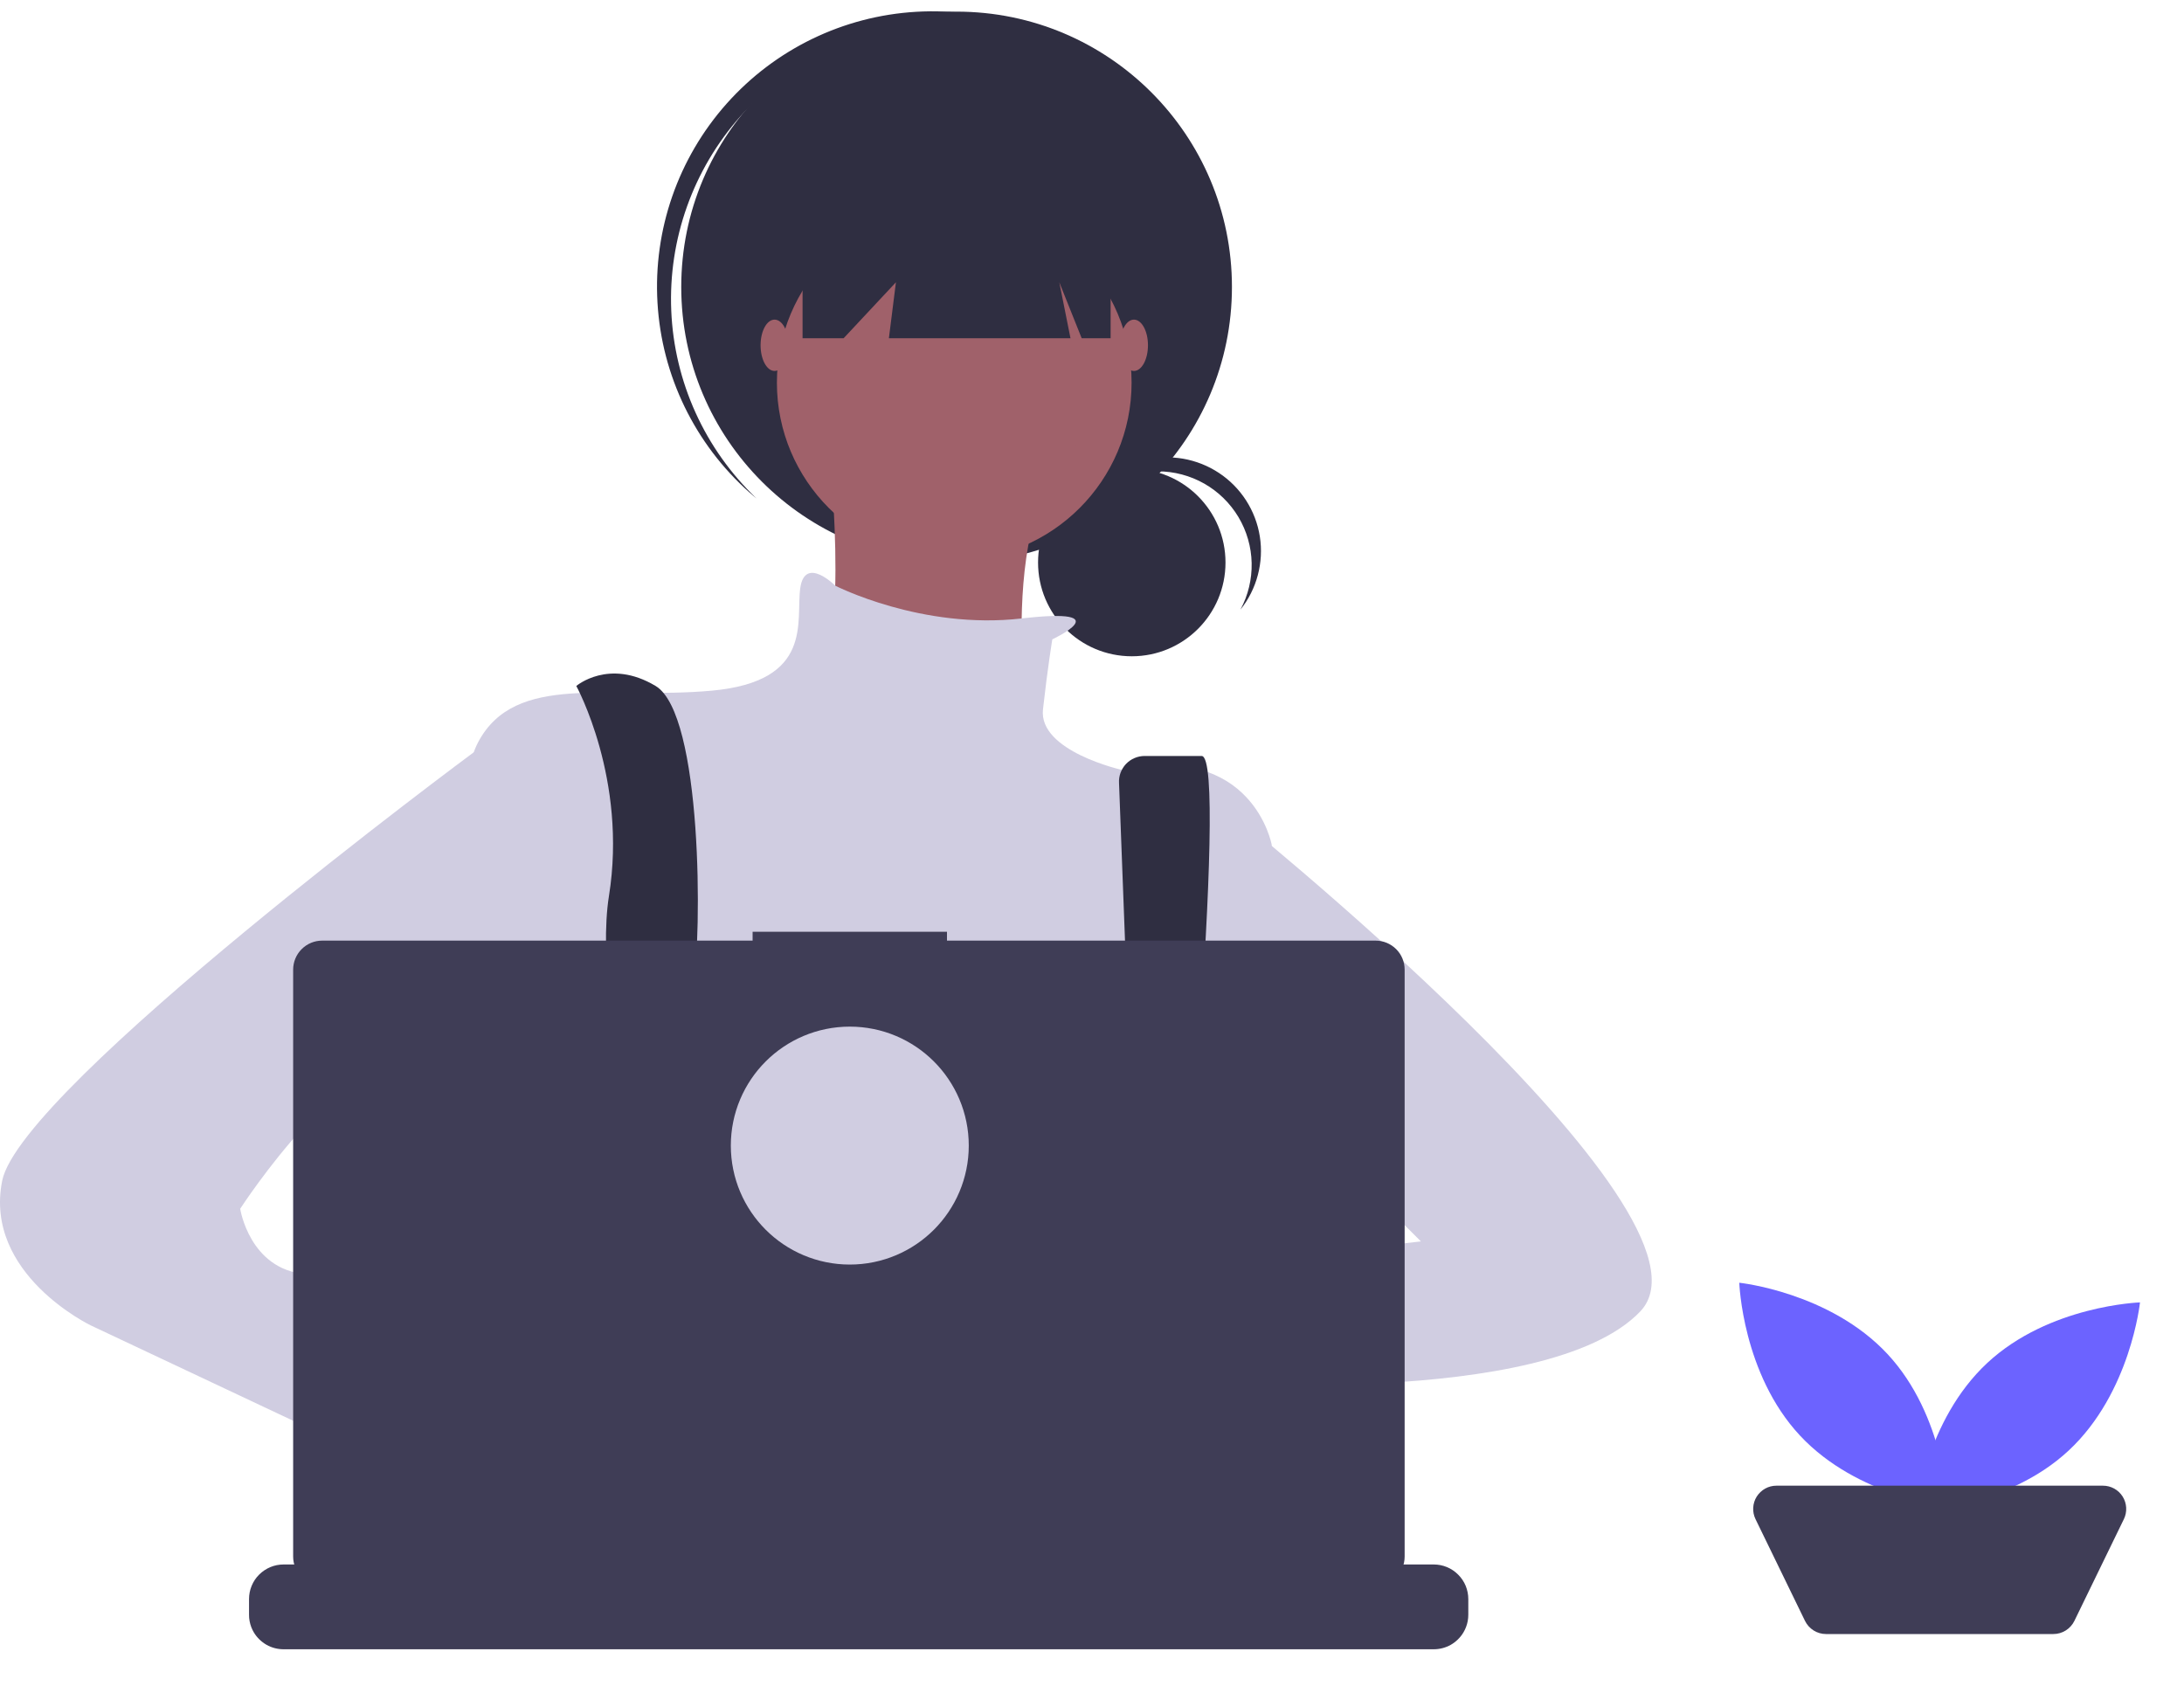
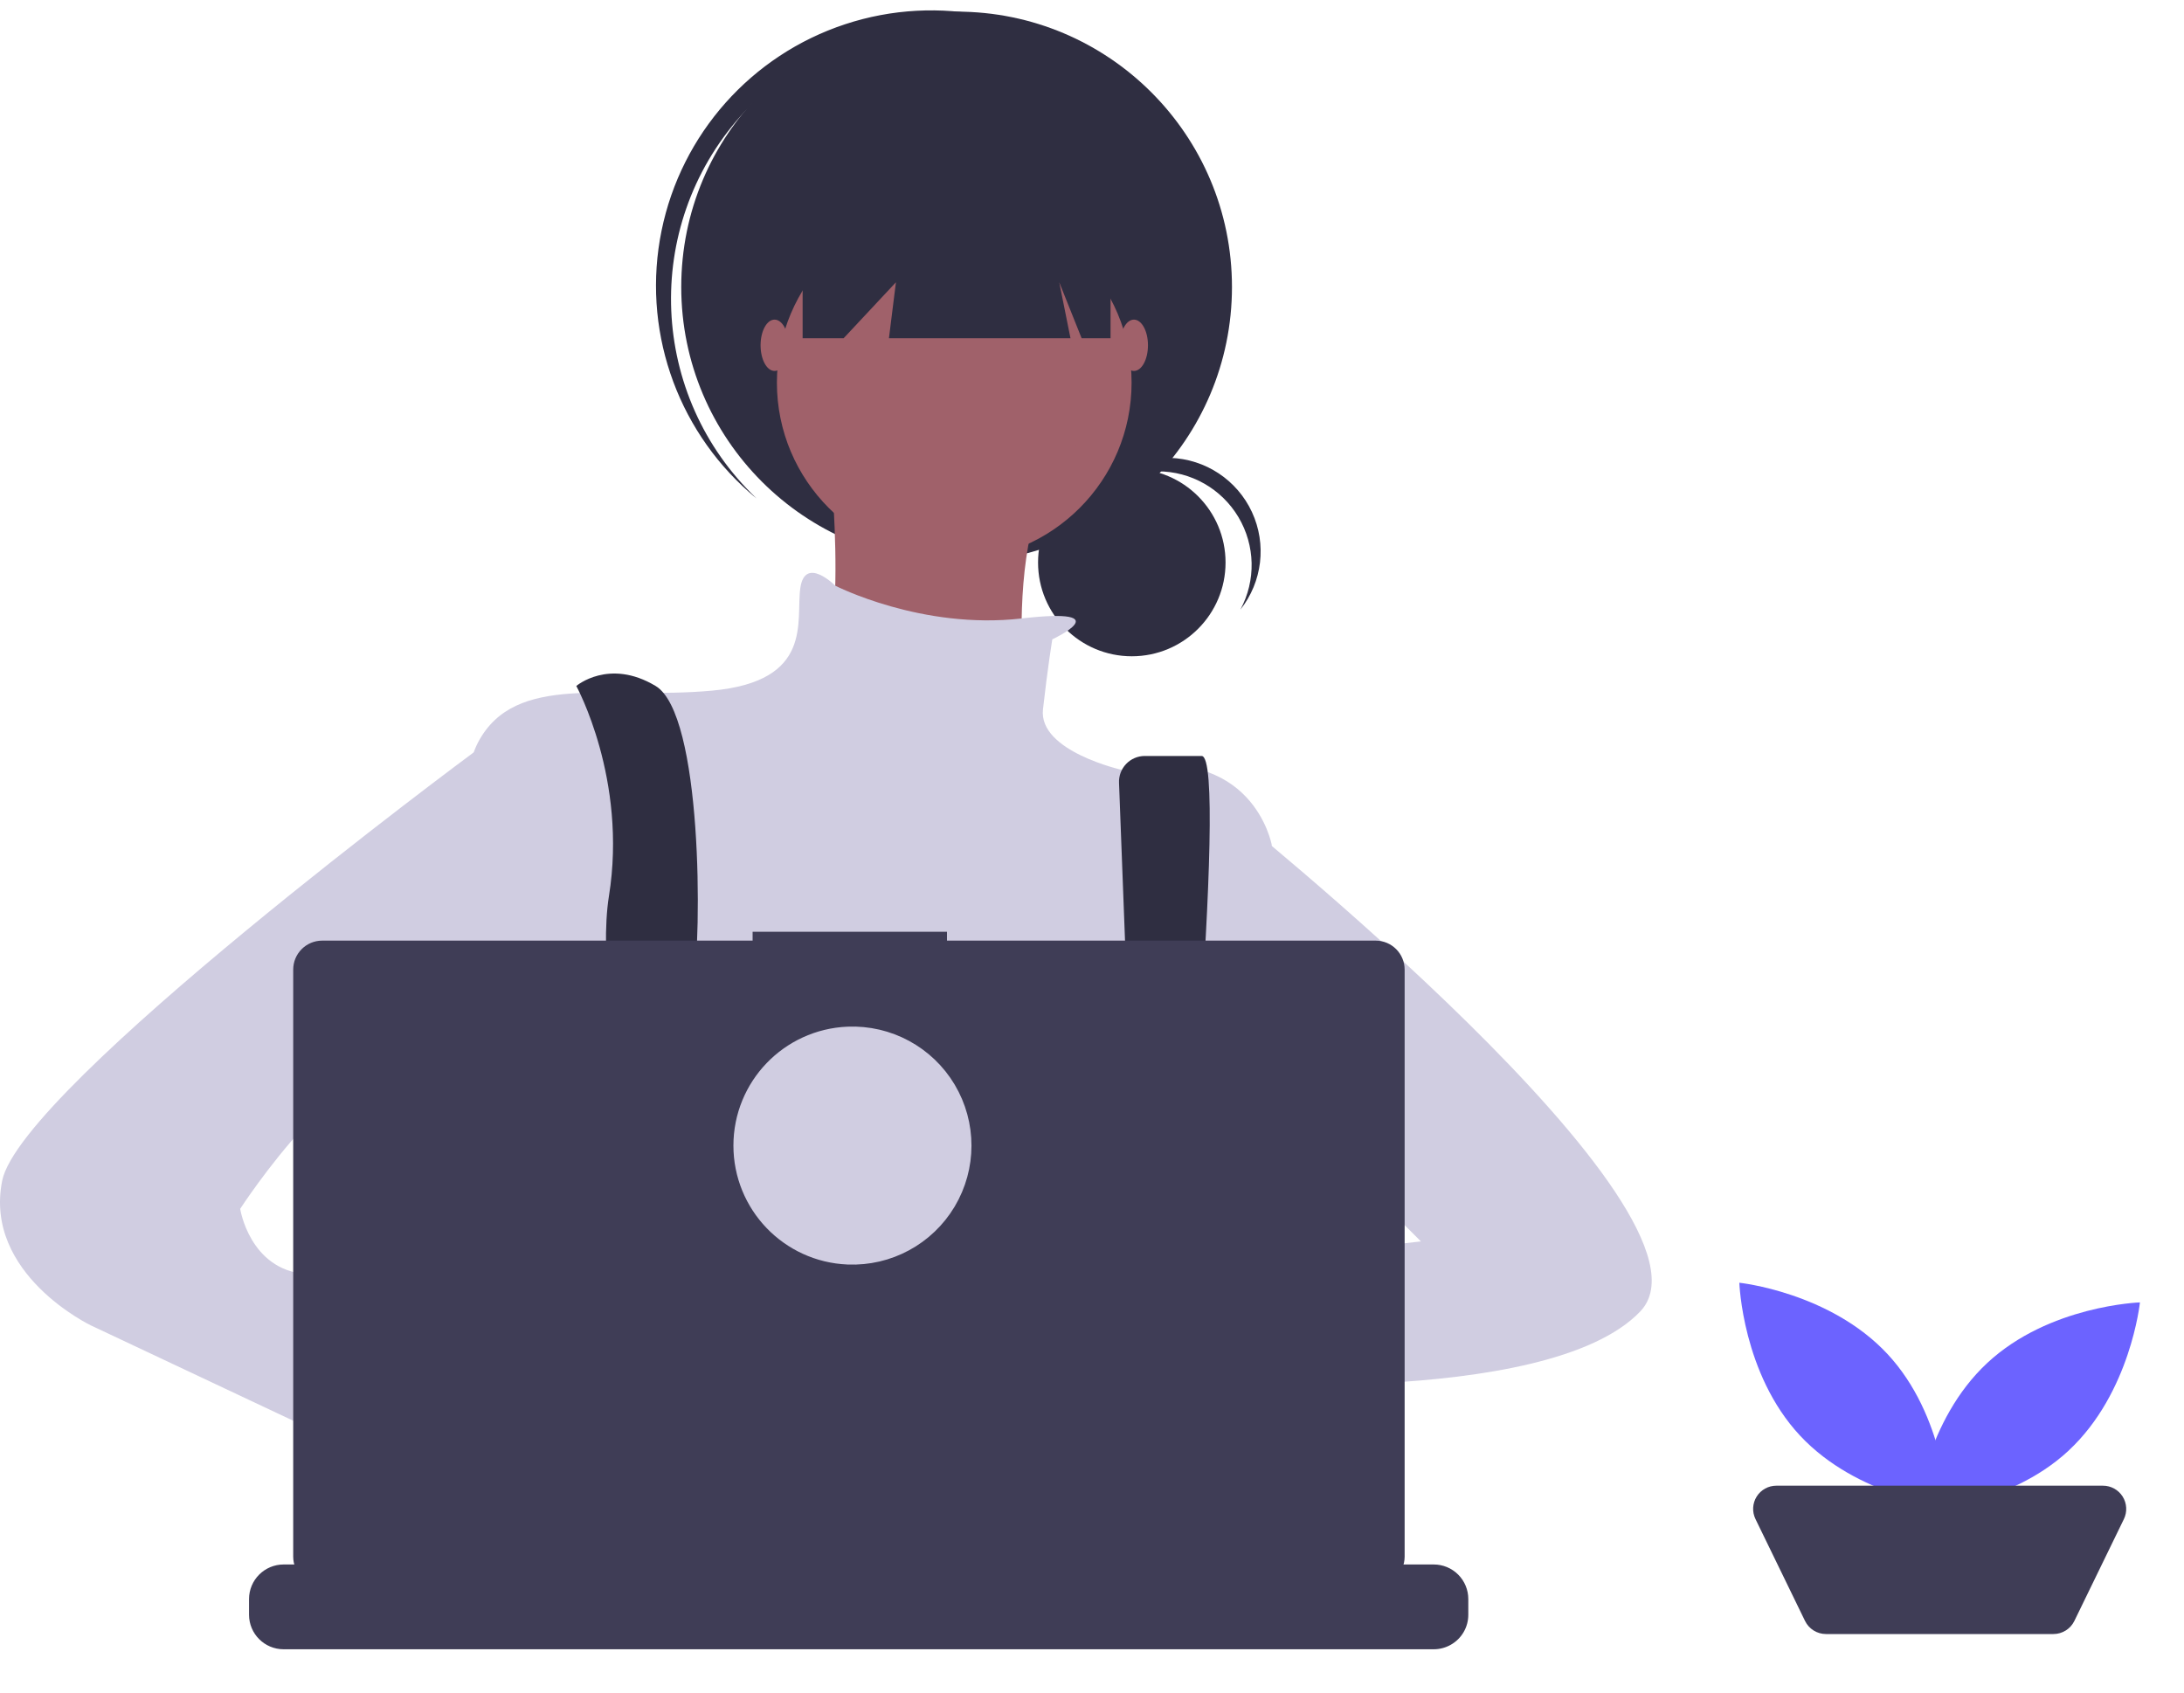
- <svg xmlns="http://www.w3.org/2000/svg" width="40" height="31" viewBox="0 0 40 31" fill="none">
-   <path d="M34.568 24.798C35.623 25.931 35.678 27.596 35.678 27.596C35.678 27.596 34.021 27.424 32.966 26.292C31.91 25.159 31.855 23.494 31.855 23.494C31.855 23.494 33.512 23.666 34.568 24.798Z" fill="#6C63FF" />
-   <path d="M37.889 26.566C36.757 27.621 35.092 27.676 35.092 27.676C35.092 27.676 35.263 26.019 36.396 24.964C37.529 23.908 39.194 23.854 39.194 23.854C39.194 23.854 39.022 25.51 37.889 26.566Z" fill="#6C63FF" />
-   <path d="M37.608 29.928H33.443C33.363 29.928 33.284 29.905 33.217 29.863C33.149 29.82 33.094 29.76 33.059 29.688L32.152 27.823C32.121 27.759 32.106 27.687 32.11 27.614C32.114 27.542 32.136 27.472 32.174 27.411C32.213 27.35 32.266 27.299 32.329 27.264C32.392 27.229 32.463 27.211 32.535 27.211H38.516C38.588 27.211 38.659 27.229 38.722 27.264C38.785 27.299 38.839 27.35 38.877 27.411C38.915 27.472 38.937 27.542 38.941 27.614C38.945 27.687 38.93 27.759 38.899 27.823L37.992 29.688C37.957 29.76 37.902 29.82 37.834 29.863C37.767 29.905 37.688 29.928 37.608 29.928V29.928Z" fill="#3F3D56" />
-   <path d="M20.729 12.02C21.677 12.02 22.445 11.251 22.445 10.303C22.445 9.355 21.677 8.586 20.729 8.586C19.78 8.586 19.012 9.355 19.012 10.303C19.012 11.251 19.78 12.02 20.729 12.02Z" fill="#2F2E41" />
-   <path d="M21.208 8.633C21.505 8.633 21.797 8.711 22.055 8.857C22.314 9.004 22.529 9.215 22.682 9.47C22.834 9.725 22.918 10.016 22.924 10.313C22.93 10.61 22.86 10.903 22.719 11.165C22.868 10.979 22.976 10.764 23.037 10.533C23.098 10.303 23.111 10.062 23.074 9.827C23.037 9.591 22.951 9.366 22.822 9.165C22.693 8.965 22.524 8.793 22.325 8.662C22.126 8.53 21.902 8.442 21.667 8.401C21.432 8.361 21.191 8.371 20.96 8.429C20.729 8.487 20.512 8.592 20.324 8.739C20.136 8.885 19.98 9.069 19.867 9.279C20.028 9.078 20.232 8.915 20.464 8.803C20.696 8.691 20.95 8.633 21.208 8.633V8.633Z" fill="#2F2E41" />
-   <path d="M17.52 10.299C20.305 10.299 22.563 8.041 22.563 5.256C22.563 2.471 20.305 0.213 17.52 0.213C14.735 0.213 12.477 2.471 12.477 5.256C12.477 8.041 14.735 10.299 17.52 10.299Z" fill="#2F2E41" />
-   <path d="M13.563 2.127C14.432 1.149 15.646 0.548 16.951 0.449C18.255 0.351 19.546 0.762 20.552 1.598C20.511 1.559 20.47 1.519 20.427 1.481C19.427 0.592 18.116 0.137 16.78 0.216C15.445 0.294 14.196 0.9 13.307 1.9C12.419 2.899 11.963 4.211 12.042 5.546C12.12 6.881 12.726 8.131 13.726 9.019C13.768 9.057 13.813 9.093 13.856 9.13C12.909 8.228 12.348 6.994 12.294 5.688C12.239 4.381 12.694 3.104 13.563 2.127V2.127Z" fill="#2F2E41" />
-   <path d="M17.477 10.256C19.271 10.256 20.725 8.802 20.725 7.008C20.725 5.214 19.271 3.76 17.477 3.76C15.683 3.76 14.229 5.214 14.229 7.008C14.229 8.802 15.683 10.256 17.477 10.256Z" fill="#A0616A" />
-   <path d="M15.169 8.033C15.169 8.033 15.597 11.965 14.913 12.393C14.229 12.82 18.845 13.418 18.845 13.418C18.845 13.418 18.161 9.144 19.871 8.033L15.169 8.033Z" fill="#A0616A" />
-   <path d="M19.273 11.71C19.273 11.71 20.546 11.116 18.713 11.327C16.88 11.539 15.298 10.727 15.298 10.727C15.298 10.727 14.743 10.171 14.657 10.77C14.572 11.368 14.914 12.479 13.033 12.65C11.153 12.821 9.443 12.308 8.759 13.59C8.076 14.873 8.418 20.429 8.418 20.429C8.418 20.429 9.7 25.044 10.725 25.728C11.751 26.412 20.726 25.472 20.726 25.472L23.291 20.856V15.471C23.291 15.471 22.949 13.59 20.555 14.103C20.555 14.103 19.017 13.761 19.102 12.992C19.188 12.223 19.273 11.71 19.273 11.71Z" fill="#D0CDE1" />
-   <path d="M11.064 28.995C11.117 28.765 11.152 28.635 11.152 28.635L11.125 28.447L10.843 26.535L10.725 25.729C11.75 25.301 12.007 23.335 12.007 23.335L12.045 23.312L12.22 23.207V23.207L12.849 22.83L12.861 22.822L13.115 22.991L13.631 23.335C14.307 23.839 15.081 24.197 15.903 24.386C16.725 24.574 17.577 24.589 18.405 24.429C18.791 24.363 19.167 24.254 19.529 24.104L20.772 23.69L20.811 23.677L20.849 23.683L21.578 23.793L21.591 23.795L21.652 23.804L21.483 24.972L21.238 26.669C21.885 27.011 22.46 27.654 22.963 28.447C23.074 28.623 23.182 28.805 23.286 28.995C23.422 29.24 23.552 29.496 23.675 29.757C23.691 29.788 23.705 29.82 23.72 29.851C23.767 29.954 23.815 30.057 23.86 30.161H10.837C10.854 30.056 10.871 29.957 10.888 29.861C10.889 29.858 10.889 29.855 10.89 29.851C10.896 29.819 10.902 29.788 10.907 29.757C10.964 29.446 11.02 29.186 11.064 28.995Z" fill="#2F2E41" />
-   <path d="M10.555 12.564C10.555 12.564 11.495 14.273 11.153 16.41C10.811 18.547 12.179 23.847 12.179 23.847L13.204 23.59C13.204 23.59 12.521 19.146 12.692 18.12C12.863 17.094 12.863 13.077 12.008 12.564C11.153 12.051 10.555 12.564 10.555 12.564Z" fill="#2F2E41" />
-   <path d="M20.495 14.34L20.854 23.804L21.538 24.231C21.538 24.231 22.521 13.846 22.008 13.846H20.965C20.901 13.846 20.837 13.859 20.779 13.884C20.72 13.909 20.667 13.946 20.623 13.992C20.579 14.038 20.546 14.093 20.523 14.153C20.501 14.213 20.491 14.276 20.495 14.34V14.34Z" fill="#2F2E41" />
-   <path d="M12.648 23.634C12.884 23.634 13.075 23.443 13.075 23.207C13.075 22.971 12.884 22.779 12.648 22.779C12.412 22.779 12.221 22.971 12.221 23.207C12.221 23.443 12.412 23.634 12.648 23.634Z" fill="#6C63FF" />
-   <path d="M21.195 24.062C21.431 24.062 21.622 23.87 21.622 23.634C21.622 23.398 21.431 23.207 21.195 23.207C20.959 23.207 20.768 23.398 20.768 23.634C20.768 23.87 20.959 24.062 21.195 24.062Z" fill="#6C63FF" />
-   <path d="M14.699 2.947V6.195H15.451L16.409 5.17L16.28 6.195H19.606L19.401 5.17L19.811 6.195H20.341V2.947H14.699Z" fill="#2F2E41" />
-   <path d="M14.186 6.794C14.328 6.794 14.443 6.583 14.443 6.324C14.443 6.064 14.328 5.854 14.186 5.854C14.044 5.854 13.93 6.064 13.93 6.324C13.93 6.583 14.044 6.794 14.186 6.794Z" fill="#A0616A" />
-   <path d="M20.768 6.794C20.91 6.794 21.025 6.583 21.025 6.324C21.025 6.064 20.91 5.854 20.768 5.854C20.627 5.854 20.512 6.064 20.512 6.324C20.512 6.583 20.627 6.794 20.768 6.794Z" fill="#A0616A" />
-   <path d="M22.521 23.592C22.521 23.592 18.632 22.865 18.376 24.147C18.119 25.43 22.692 24.874 22.692 24.874L22.521 23.592Z" fill="#A0616A" />
-   <path d="M22.434 14.787C22.434 14.787 31.751 22.224 30.042 24.019C28.332 25.814 21.836 25.301 21.836 25.301L22.263 23.164L26.024 22.737L24.144 20.856L22.434 21.027V14.787Z" fill="#D0CDE1" />
-   <path d="M8.674 27.181L9.871 28.121C9.871 28.121 10.725 30.771 12.008 30.002C13.29 29.233 10.811 26.497 10.811 26.497L9.358 25.984L8.674 27.181Z" fill="#A0616A" />
-   <path d="M9.87 13.42L8.676 13.779C8.676 13.779 0.382 19.916 0.04 21.626C-0.302 23.335 1.664 24.276 1.664 24.276L9.101 27.78L9.87 25.729L6.365 23.934C6.365 23.934 6.622 23.421 5.596 23.335C4.57 23.25 4.399 22.139 4.399 22.139C4.399 22.139 6.451 18.976 7.562 19.66C8.673 20.344 9.015 20.857 9.015 20.857L9.87 13.42Z" fill="#D0CDE1" />
-   <path d="M26.892 29.288V29.574C26.892 29.652 26.878 29.73 26.849 29.804C26.836 29.836 26.821 29.868 26.803 29.898C26.747 29.992 26.667 30.07 26.572 30.125C26.476 30.179 26.368 30.207 26.258 30.207H5.194C5.084 30.207 4.976 30.179 4.881 30.125C4.785 30.07 4.705 29.992 4.649 29.898C4.631 29.868 4.616 29.836 4.603 29.804C4.575 29.73 4.56 29.652 4.561 29.574V29.288C4.561 29.204 4.577 29.122 4.609 29.045C4.641 28.968 4.687 28.898 4.746 28.84C4.805 28.781 4.875 28.734 4.952 28.702C5.028 28.67 5.111 28.654 5.194 28.654H6.408V28.521C6.408 28.517 6.409 28.514 6.41 28.51C6.412 28.507 6.414 28.504 6.416 28.502C6.418 28.499 6.421 28.497 6.425 28.496C6.428 28.495 6.431 28.494 6.435 28.494H7.068C7.072 28.494 7.075 28.495 7.078 28.496C7.082 28.497 7.084 28.499 7.087 28.502C7.089 28.504 7.091 28.507 7.093 28.51C7.094 28.514 7.095 28.517 7.095 28.521V28.654H7.49V28.521C7.49 28.517 7.491 28.514 7.492 28.51C7.494 28.507 7.496 28.504 7.498 28.502C7.501 28.499 7.503 28.497 7.507 28.496C7.51 28.495 7.513 28.494 7.517 28.494H8.15C8.154 28.494 8.157 28.495 8.16 28.496C8.164 28.497 8.167 28.499 8.169 28.502C8.171 28.504 8.173 28.507 8.175 28.51C8.176 28.514 8.177 28.517 8.177 28.521V28.654H8.573V28.521C8.573 28.517 8.574 28.514 8.575 28.51C8.576 28.507 8.578 28.504 8.581 28.502C8.583 28.499 8.586 28.497 8.589 28.496C8.592 28.495 8.596 28.494 8.599 28.494H9.233C9.236 28.494 9.24 28.495 9.243 28.496C9.246 28.497 9.249 28.499 9.252 28.502C9.254 28.504 9.256 28.507 9.257 28.51C9.259 28.514 9.259 28.517 9.259 28.521V28.654H9.655V28.521C9.655 28.517 9.656 28.514 9.657 28.51C9.658 28.507 9.66 28.504 9.663 28.502C9.665 28.499 9.668 28.497 9.671 28.496C9.675 28.495 9.678 28.494 9.681 28.494H10.315C10.318 28.494 10.322 28.495 10.325 28.496C10.328 28.497 10.331 28.499 10.334 28.502C10.336 28.504 10.338 28.507 10.339 28.51C10.341 28.514 10.341 28.517 10.341 28.521V28.654H10.737V28.521C10.737 28.517 10.738 28.514 10.739 28.51C10.741 28.507 10.742 28.504 10.745 28.502C10.747 28.499 10.75 28.497 10.754 28.496C10.757 28.495 10.76 28.494 10.764 28.494H11.397C11.401 28.494 11.404 28.495 11.407 28.496C11.41 28.497 11.413 28.499 11.416 28.502C11.418 28.504 11.42 28.507 11.421 28.51C11.423 28.514 11.424 28.517 11.424 28.521V28.654H11.82V28.521C11.82 28.517 11.82 28.514 11.822 28.51C11.823 28.507 11.825 28.504 11.828 28.502C11.83 28.499 11.833 28.497 11.836 28.496C11.839 28.495 11.843 28.494 11.846 28.494H12.48C12.483 28.494 12.487 28.495 12.49 28.496C12.493 28.497 12.496 28.499 12.498 28.502C12.501 28.504 12.503 28.507 12.504 28.51C12.505 28.514 12.506 28.517 12.506 28.521V28.654H12.902V28.521C12.902 28.517 12.902 28.514 12.904 28.51C12.905 28.507 12.907 28.504 12.91 28.502C12.912 28.499 12.915 28.497 12.918 28.496C12.921 28.495 12.925 28.494 12.928 28.494H17.891C17.894 28.494 17.898 28.495 17.901 28.496C17.904 28.497 17.907 28.499 17.909 28.502C17.912 28.504 17.914 28.507 17.915 28.51C17.916 28.514 17.917 28.517 17.917 28.521V28.654H18.313V28.521C18.313 28.517 18.314 28.514 18.315 28.51C18.317 28.507 18.319 28.504 18.321 28.502C18.323 28.499 18.326 28.497 18.33 28.496C18.333 28.495 18.336 28.494 18.34 28.494H18.973C18.98 28.494 18.987 28.497 18.992 28.502C18.997 28.507 19 28.514 19 28.521V28.654H19.395V28.521C19.395 28.517 19.396 28.514 19.397 28.51C19.399 28.507 19.401 28.504 19.403 28.502C19.406 28.499 19.409 28.497 19.412 28.496C19.415 28.495 19.418 28.494 19.422 28.494H20.055C20.059 28.494 20.062 28.495 20.066 28.496C20.069 28.497 20.072 28.499 20.074 28.502C20.076 28.504 20.078 28.507 20.08 28.51C20.081 28.514 20.082 28.517 20.082 28.521V28.654H20.477V28.521C20.477 28.517 20.478 28.514 20.48 28.51C20.481 28.507 20.483 28.504 20.485 28.502C20.488 28.499 20.491 28.497 20.494 28.496C20.497 28.495 20.5 28.494 20.504 28.494H21.137C21.141 28.494 21.144 28.495 21.148 28.496C21.151 28.497 21.154 28.499 21.156 28.502C21.159 28.504 21.161 28.507 21.162 28.51C21.163 28.514 21.164 28.517 21.164 28.521V28.654H21.56V28.521C21.56 28.517 21.561 28.514 21.562 28.51C21.564 28.507 21.565 28.504 21.568 28.502C21.57 28.499 21.573 28.497 21.576 28.496C21.58 28.495 21.583 28.494 21.587 28.494H22.22C22.227 28.494 22.234 28.497 22.238 28.502C22.243 28.507 22.246 28.514 22.246 28.521V28.654H22.642V28.521C22.642 28.517 22.643 28.514 22.644 28.51C22.646 28.507 22.648 28.504 22.65 28.502C22.652 28.499 22.655 28.497 22.659 28.496C22.662 28.495 22.665 28.494 22.669 28.494H23.302C23.306 28.494 23.309 28.495 23.312 28.496C23.316 28.497 23.318 28.499 23.321 28.502C23.323 28.504 23.325 28.507 23.327 28.51C23.328 28.514 23.329 28.517 23.329 28.521V28.654H23.724V28.521C23.724 28.517 23.725 28.514 23.726 28.51C23.728 28.507 23.73 28.504 23.732 28.502C23.735 28.499 23.737 28.497 23.741 28.496C23.744 28.495 23.747 28.494 23.751 28.494H24.384C24.388 28.494 24.391 28.495 24.394 28.496C24.398 28.497 24.401 28.499 24.403 28.502C24.405 28.504 24.407 28.507 24.409 28.51C24.41 28.514 24.411 28.517 24.411 28.521V28.654H26.258C26.342 28.654 26.424 28.67 26.501 28.702C26.578 28.734 26.648 28.781 26.706 28.84C26.765 28.898 26.812 28.968 26.844 29.045C26.875 29.122 26.892 29.204 26.892 29.288V29.288Z" fill="#3F3D56" />
-   <path d="M25.195 17.228H17.344V17.066H13.784V17.228H5.9C5.759 17.228 5.624 17.284 5.525 17.384C5.425 17.483 5.369 17.619 5.369 17.759V28.51C5.369 28.651 5.425 28.786 5.525 28.886C5.624 28.985 5.759 29.041 5.9 29.041H25.195C25.336 29.041 25.471 28.985 25.571 28.886C25.671 28.786 25.726 28.651 25.726 28.51V17.759C25.726 17.619 25.671 17.483 25.571 17.384C25.471 17.284 25.336 17.228 25.195 17.228V17.228Z" fill="#3F3D56" />
-   <path d="M15.564 22.161C16.215 22.161 16.743 21.633 16.743 20.982C16.743 20.331 16.215 19.803 15.564 19.803C14.913 19.803 14.385 20.331 14.385 20.982C14.385 21.633 14.913 22.161 15.564 22.161Z" stroke="#D0CDE1" stroke-width="2" stroke-miterlimit="10" />
-   <path d="M15.187 22.585C15.838 22.585 16.366 22.057 16.366 21.406C16.366 20.755 15.838 20.227 15.187 20.227C14.536 20.227 14.008 20.755 14.008 21.406C14.008 22.057 14.536 22.585 15.187 22.585Z" fill="#D0CDE1" />
+ <svg xmlns="http://www.w3.org/2000/svg" width="40" height="31" fill="none">
+   <path d="M34.568 24.798c1.055 1.133 1.11 2.798 1.11 2.798s-1.657-.172-2.712-1.304c-1.056-1.133-1.11-2.798-1.11-2.798s1.656.172 2.712 1.304Z" fill="#6C63FF" />
+   <path d="M37.89 26.566c-1.133 1.055-2.798 1.11-2.798 1.11s.171-1.657 1.304-2.712c1.133-1.056 2.797-1.11 2.797-1.11s-.171 1.656-1.304 2.712Z" fill="#6C63FF" />
+   <path d="M37.608 29.928h-4.165a.427.427 0 0 1-.384-.24l-.907-1.865a.425.425 0 0 1 .383-.612h5.98a.426.426 0 0 1 .384.612l-.907 1.865a.426.426 0 0 1-.383.24Z" fill="#3F3D56" />
+   <path d="M20.729 12.02a1.717 1.717 0 1 0 0-3.434 1.717 1.717 0 0 0 0 3.434Z" fill="#2F2E41" />
+   <path d="M21.208 8.633a1.717 1.717 0 0 1 1.51 2.532 1.715 1.715 0 1 0-2.85-1.886 1.712 1.712 0 0 1 1.34-.646Z" fill="#2F2E41" />
+   <path d="M17.52 10.3a5.043 5.043 0 1 0 0-10.087 5.043 5.043 0 0 0 0 10.086Z" fill="#2F2E41" />
+   <path d="M13.563 2.127a5.042 5.042 0 0 1 6.989-.53c-.041-.038-.082-.078-.125-.116a5.043 5.043 0 1 0-6.701 7.538c.042.038.087.074.13.11a5.042 5.042 0 0 1-.293-7.002Z" fill="#2F2E41" />
+   <path d="M17.477 10.256a3.248 3.248 0 1 0 0-6.496 3.248 3.248 0 0 0 0 6.496Z" fill="#A0616A" />
+   <path d="M15.17 8.033s.427 3.932-.257 4.36c-.684.427 3.932 1.025 3.932 1.025s-.684-4.274 1.026-5.385h-4.702Z" fill="#A0616A" />
+   <path d="M19.273 11.71s1.273-.594-.56-.383c-1.833.212-3.415-.6-3.415-.6s-.555-.556-.64.043c-.086.598.256 1.71-1.625 1.88-1.88.171-3.59-.342-4.274.94-.683 1.283-.341 6.839-.341 6.839s1.282 4.616 2.307 5.3c1.026.683 10.001-.257 10.001-.257l2.565-4.616v-5.385s-.342-1.88-2.736-1.368c0 0-1.538-.342-1.453-1.11.086-.77.171-1.283.171-1.283Z" fill="#D0CDE1" />
+   <path d="M11.064 28.995c.053-.23.088-.36.088-.36l-.027-.188-.282-1.912-.118-.806c1.025-.428 1.282-2.394 1.282-2.394l.038-.023.175-.105.629-.377.012-.008.254.17.516.343a6.062 6.062 0 0 0 4.774 1.094 5.256 5.256 0 0 0 1.124-.325l1.243-.414.039-.013.038.006.73.11.012.002.06.01-.168 1.167-.245 1.697c.647.342 1.222.985 1.725 1.778.111.176.219.358.323.548.136.245.266.5.39.762l.044.094c.047.103.095.206.14.31H10.837a32.808 32.808 0 0 1 .07-.404c.057-.311.113-.571.157-.762Z" fill="#2F2E41" />
+   <path d="M10.555 12.564s.94 1.71.598 3.846c-.342 2.137 1.026 7.437 1.026 7.437l1.025-.257s-.683-4.444-.512-5.47c.17-1.026.17-5.043-.684-5.556-.855-.513-1.453 0-1.453 0ZM20.495 14.34l.36 9.464.683.427s.983-10.385.47-10.385h-1.043a.472.472 0 0 0-.47.494Z" fill="#2F2E41" />
+   <path d="M12.648 23.634a.427.427 0 1 0 0-.855.427.427 0 0 0 0 .855ZM21.195 24.062a.427.427 0 1 0 0-.855.427.427 0 0 0 0 .855Z" fill="#6C63FF" />
+   <path d="M14.7 2.947v3.248h.751l.958-1.025-.128 1.025h3.325L19.4 5.17l.41 1.025h.53V2.947H14.7Z" fill="#2F2E41" />
+   <path d="M14.186 6.794c.142 0 .257-.21.257-.47s-.115-.47-.257-.47c-.142 0-.256.21-.256.47s.114.47.256.47ZM20.768 6.794c.142 0 .257-.21.257-.47s-.115-.47-.257-.47c-.142 0-.256.21-.256.47s.114.47.256.47ZM22.521 23.592s-3.889-.727-4.145.555c-.257 1.283 4.316.727 4.316.727l-.17-1.282Z" fill="#A0616A" />
+   <path d="M22.434 14.787s9.317 7.437 7.608 9.232c-1.71 1.795-8.206 1.282-8.206 1.282l.427-2.137 3.761-.427-1.88-1.881-1.71.171v-6.24Z" fill="#D0CDE1" />
+   <path d="m8.674 27.181 1.197.94s.854 2.65 2.136 1.88c1.283-.768-1.196-3.504-1.196-3.504l-1.453-.513-.684 1.197Z" fill="#A0616A" />
+   <path d="m9.87 13.42-1.194.36S.382 19.915.04 21.625c-.342 1.71 1.624 2.65 1.624 2.65l7.437 3.504.769-2.051-3.505-1.795s.257-.513-.769-.599C4.57 23.25 4.399 22.14 4.399 22.14s2.052-3.163 3.163-2.48c1.111.685 1.453 1.198 1.453 1.198l.855-7.437Z" fill="#D0CDE1" />
+   <path d="M26.892 29.288v.286a.629.629 0 0 1-.32.55.633.633 0 0 1-.314.083H5.194a.633.633 0 0 1-.633-.633v-.286a.634.634 0 0 1 .633-.634h1.214v-.133a.026.026 0 0 1 .027-.027h.633c.004 0 .007 0 .01.002a.027.027 0 0 1 .017.025v.133h.395v-.133a.027.027 0 0 1 .008-.02.027.027 0 0 1 .019-.008h.633l.01.003a.027.027 0 0 1 .015.014.027.027 0 0 1 .002.01v.134h.396v-.133a.026.026 0 0 1 .026-.027h.634c.003 0 .007 0 .01.002a.027.027 0 0 1 .014.014.026.026 0 0 1 .002.01v.134h.396v-.133a.026.026 0 0 1 .026-.027h.634c.003 0 .007 0 .01.002a.028.028 0 0 1 .014.014.027.027 0 0 1 .002.01v.134h.396v-.133a.025.025 0 0 1 .008-.02.026.026 0 0 1 .019-.007h.633a.027.027 0 0 1 .019.008.026.026 0 0 1 .008.019v.133h.396v-.133c0-.004 0-.007.002-.01a.026.026 0 0 1 .006-.01.026.026 0 0 1 .018-.007h.634c.003 0 .007 0 .01.002a.028.028 0 0 1 .014.014.027.027 0 0 1 .002.01v.134h.396v-.133c0-.004 0-.007.002-.01a.026.026 0 0 1 .006-.01.026.026 0 0 1 .018-.007h4.963a.027.027 0 0 1 .018.008.026.026 0 0 1 .008.019v.133h.396v-.133l.002-.01a.026.026 0 0 1 .006-.01.026.026 0 0 1 .019-.007h.633a.027.027 0 0 1 .027.027v.133h.395v-.133l.002-.01a.026.026 0 0 1 .006-.01.026.026 0 0 1 .019-.007h.633c.004 0 .007 0 .01.002a.028.028 0 0 1 .015.014.027.027 0 0 1 .002.01v.134h.395v-.133c0-.004.001-.007.003-.01a.026.026 0 0 1 .005-.01.026.026 0 0 1 .019-.007h.633c.004 0 .007 0 .01.002a.028.028 0 0 1 .015.014.027.027 0 0 1 .002.01v.134h.396v-.133c0-.004 0-.007.002-.01a.026.026 0 0 1 .006-.01.026.026 0 0 1 .018-.007h.634c.007 0 .014.003.018.008a.027.027 0 0 1 .008.019v.133h.396v-.133c0-.004 0-.007.002-.01a.026.026 0 0 1 .006-.01.026.026 0 0 1 .019-.007h.633c.004 0 .007 0 .01.002a.028.028 0 0 1 .015.014.027.027 0 0 1 .002.01v.134h.395v-.133a.025.025 0 0 1 .008-.02.026.026 0 0 1 .019-.007h.633c.004 0 .007 0 .01.002a.028.028 0 0 1 .015.014.027.027 0 0 1 .002.01v.134h1.847a.633.633 0 0 1 .634.634Z" fill="#3F3D56" />
+   <path d="M25.195 17.228h-7.851v-.162h-3.56v.162H5.9a.531.531 0 0 0-.53.531V28.51a.531.531 0 0 0 .53.531h19.295a.531.531 0 0 0 .531-.53V17.758a.531.531 0 0 0-.53-.53Z" fill="#3F3D56" />
+   <path d="M15.564 22.161a1.18 1.18 0 1 0 0-2.358 1.18 1.18 0 0 0 0 2.358Z" stroke="#D0CDE1" stroke-width="2" stroke-miterlimit="10" />
+   <path d="M15.187 22.585a1.18 1.18 0 1 0 0-2.359 1.18 1.18 0 0 0 0 2.36Z" fill="#D0CDE1" />
</svg>
